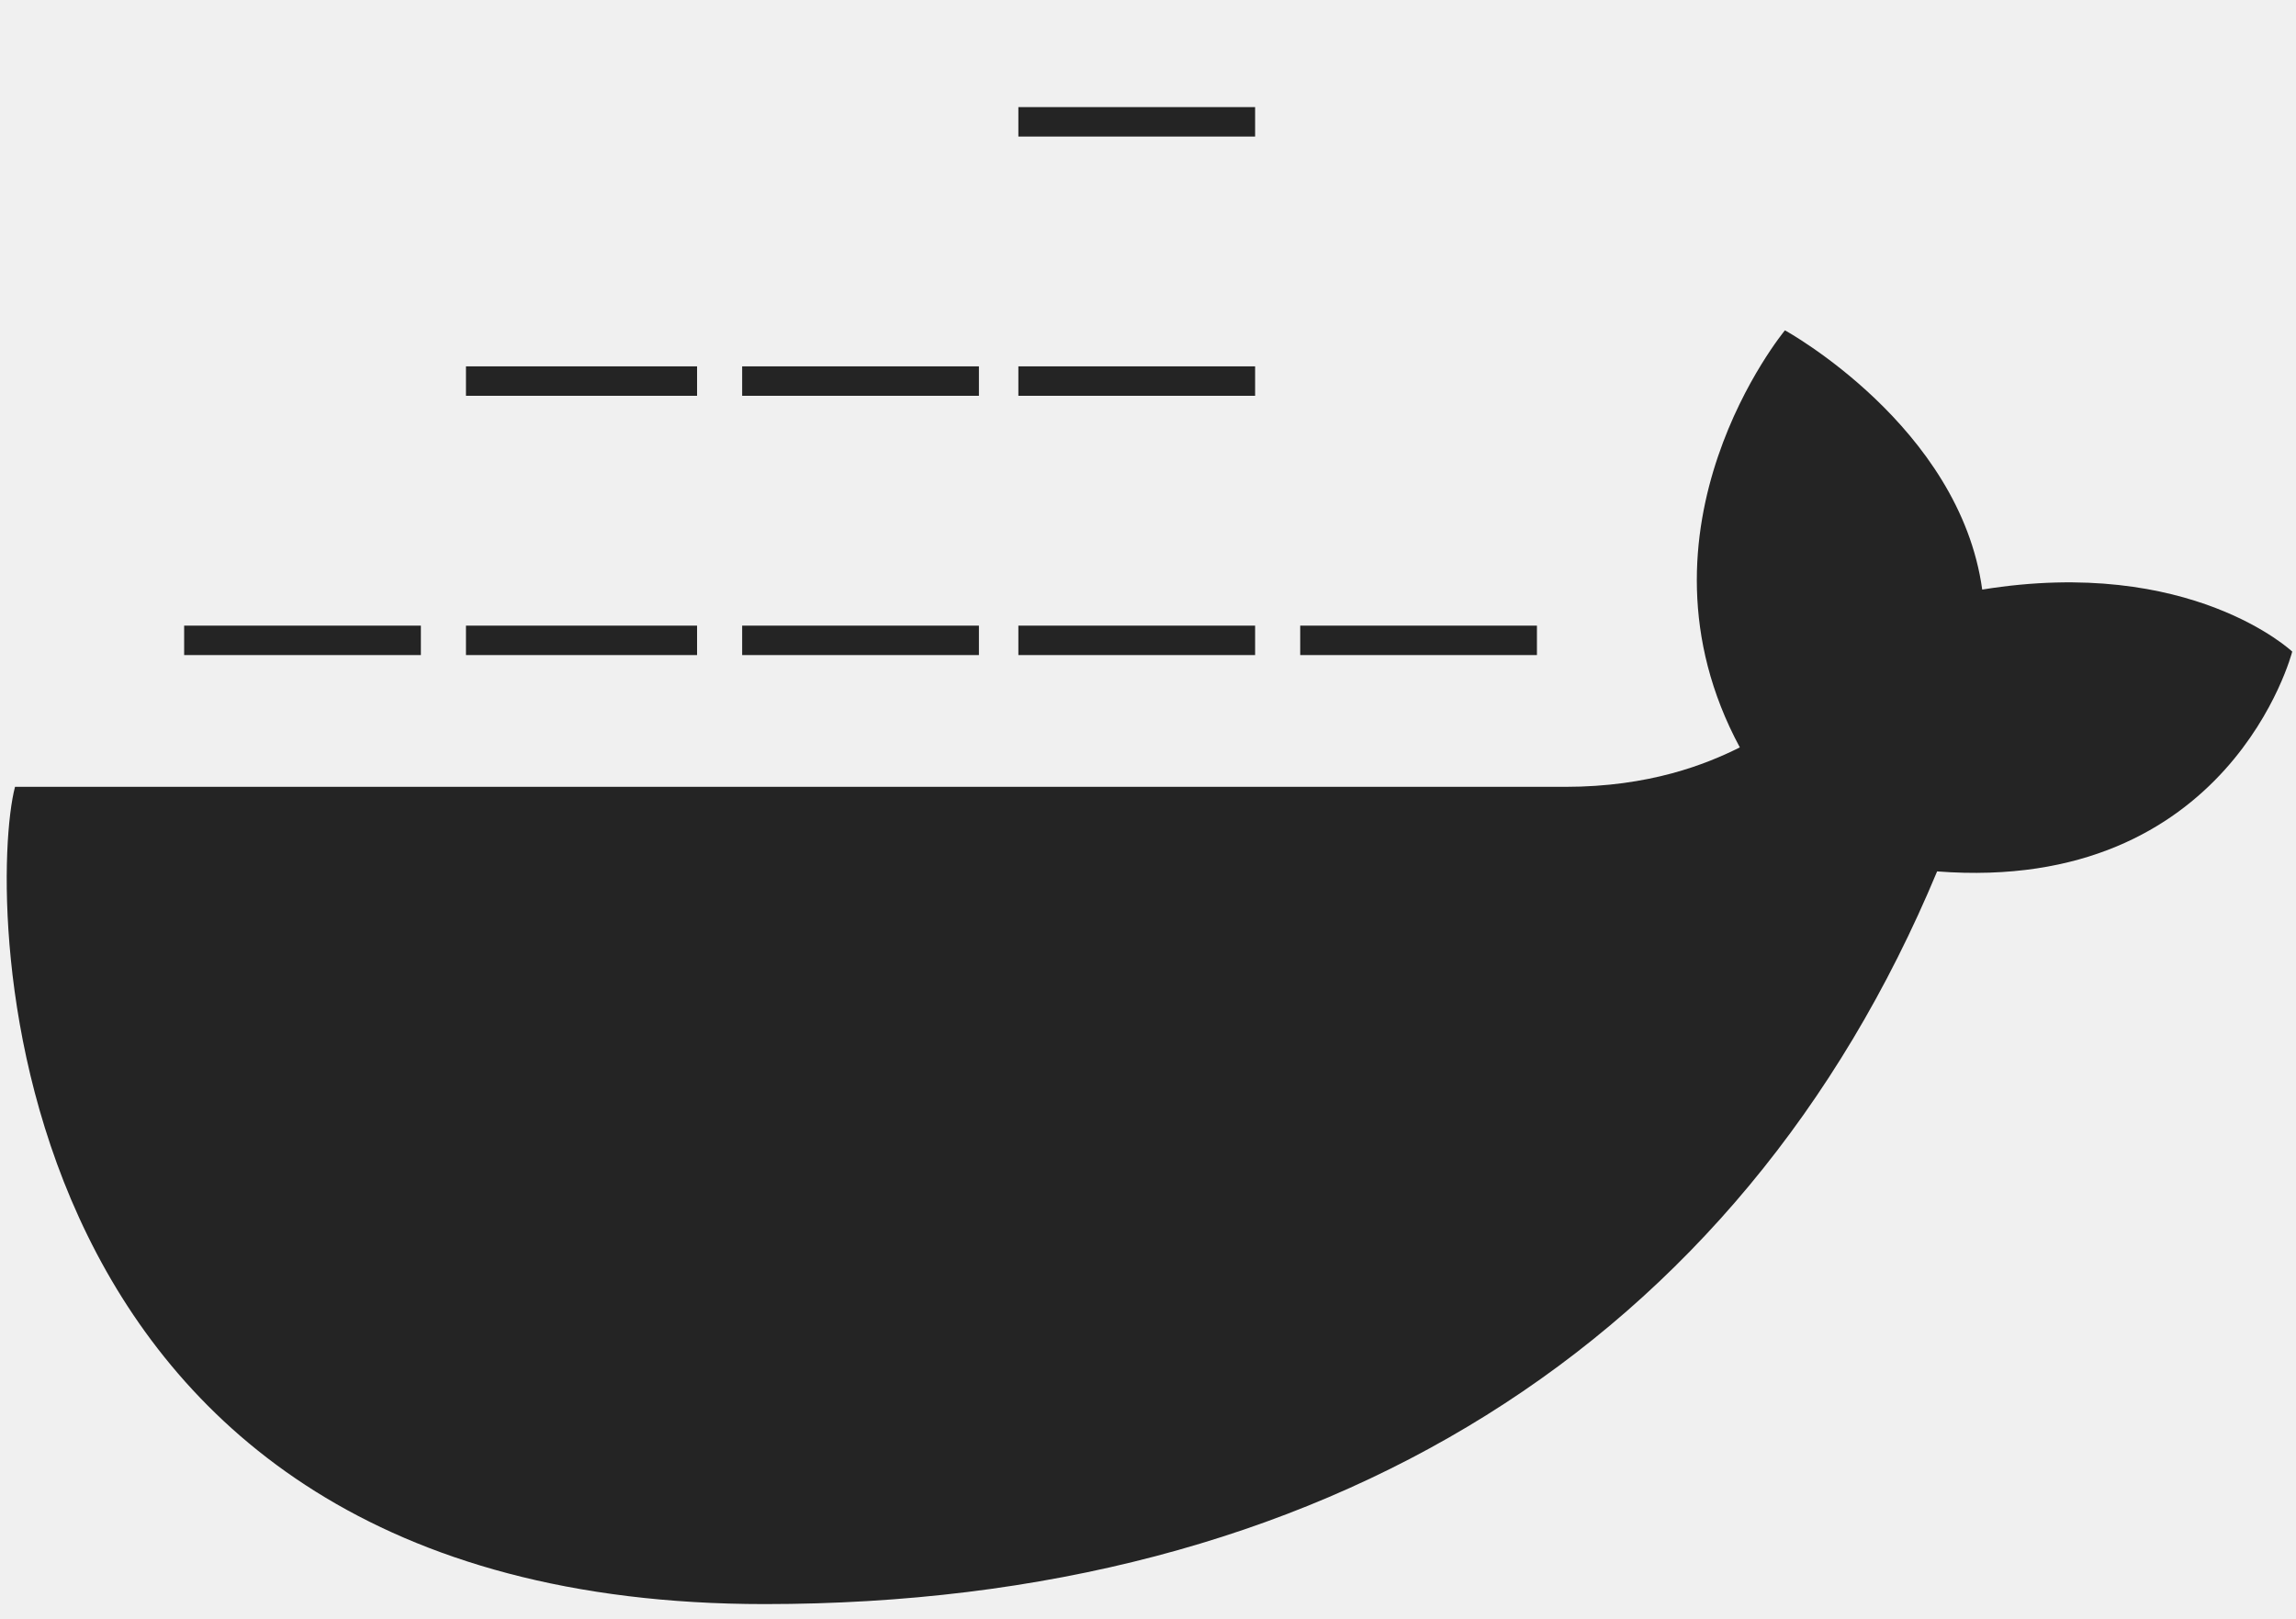
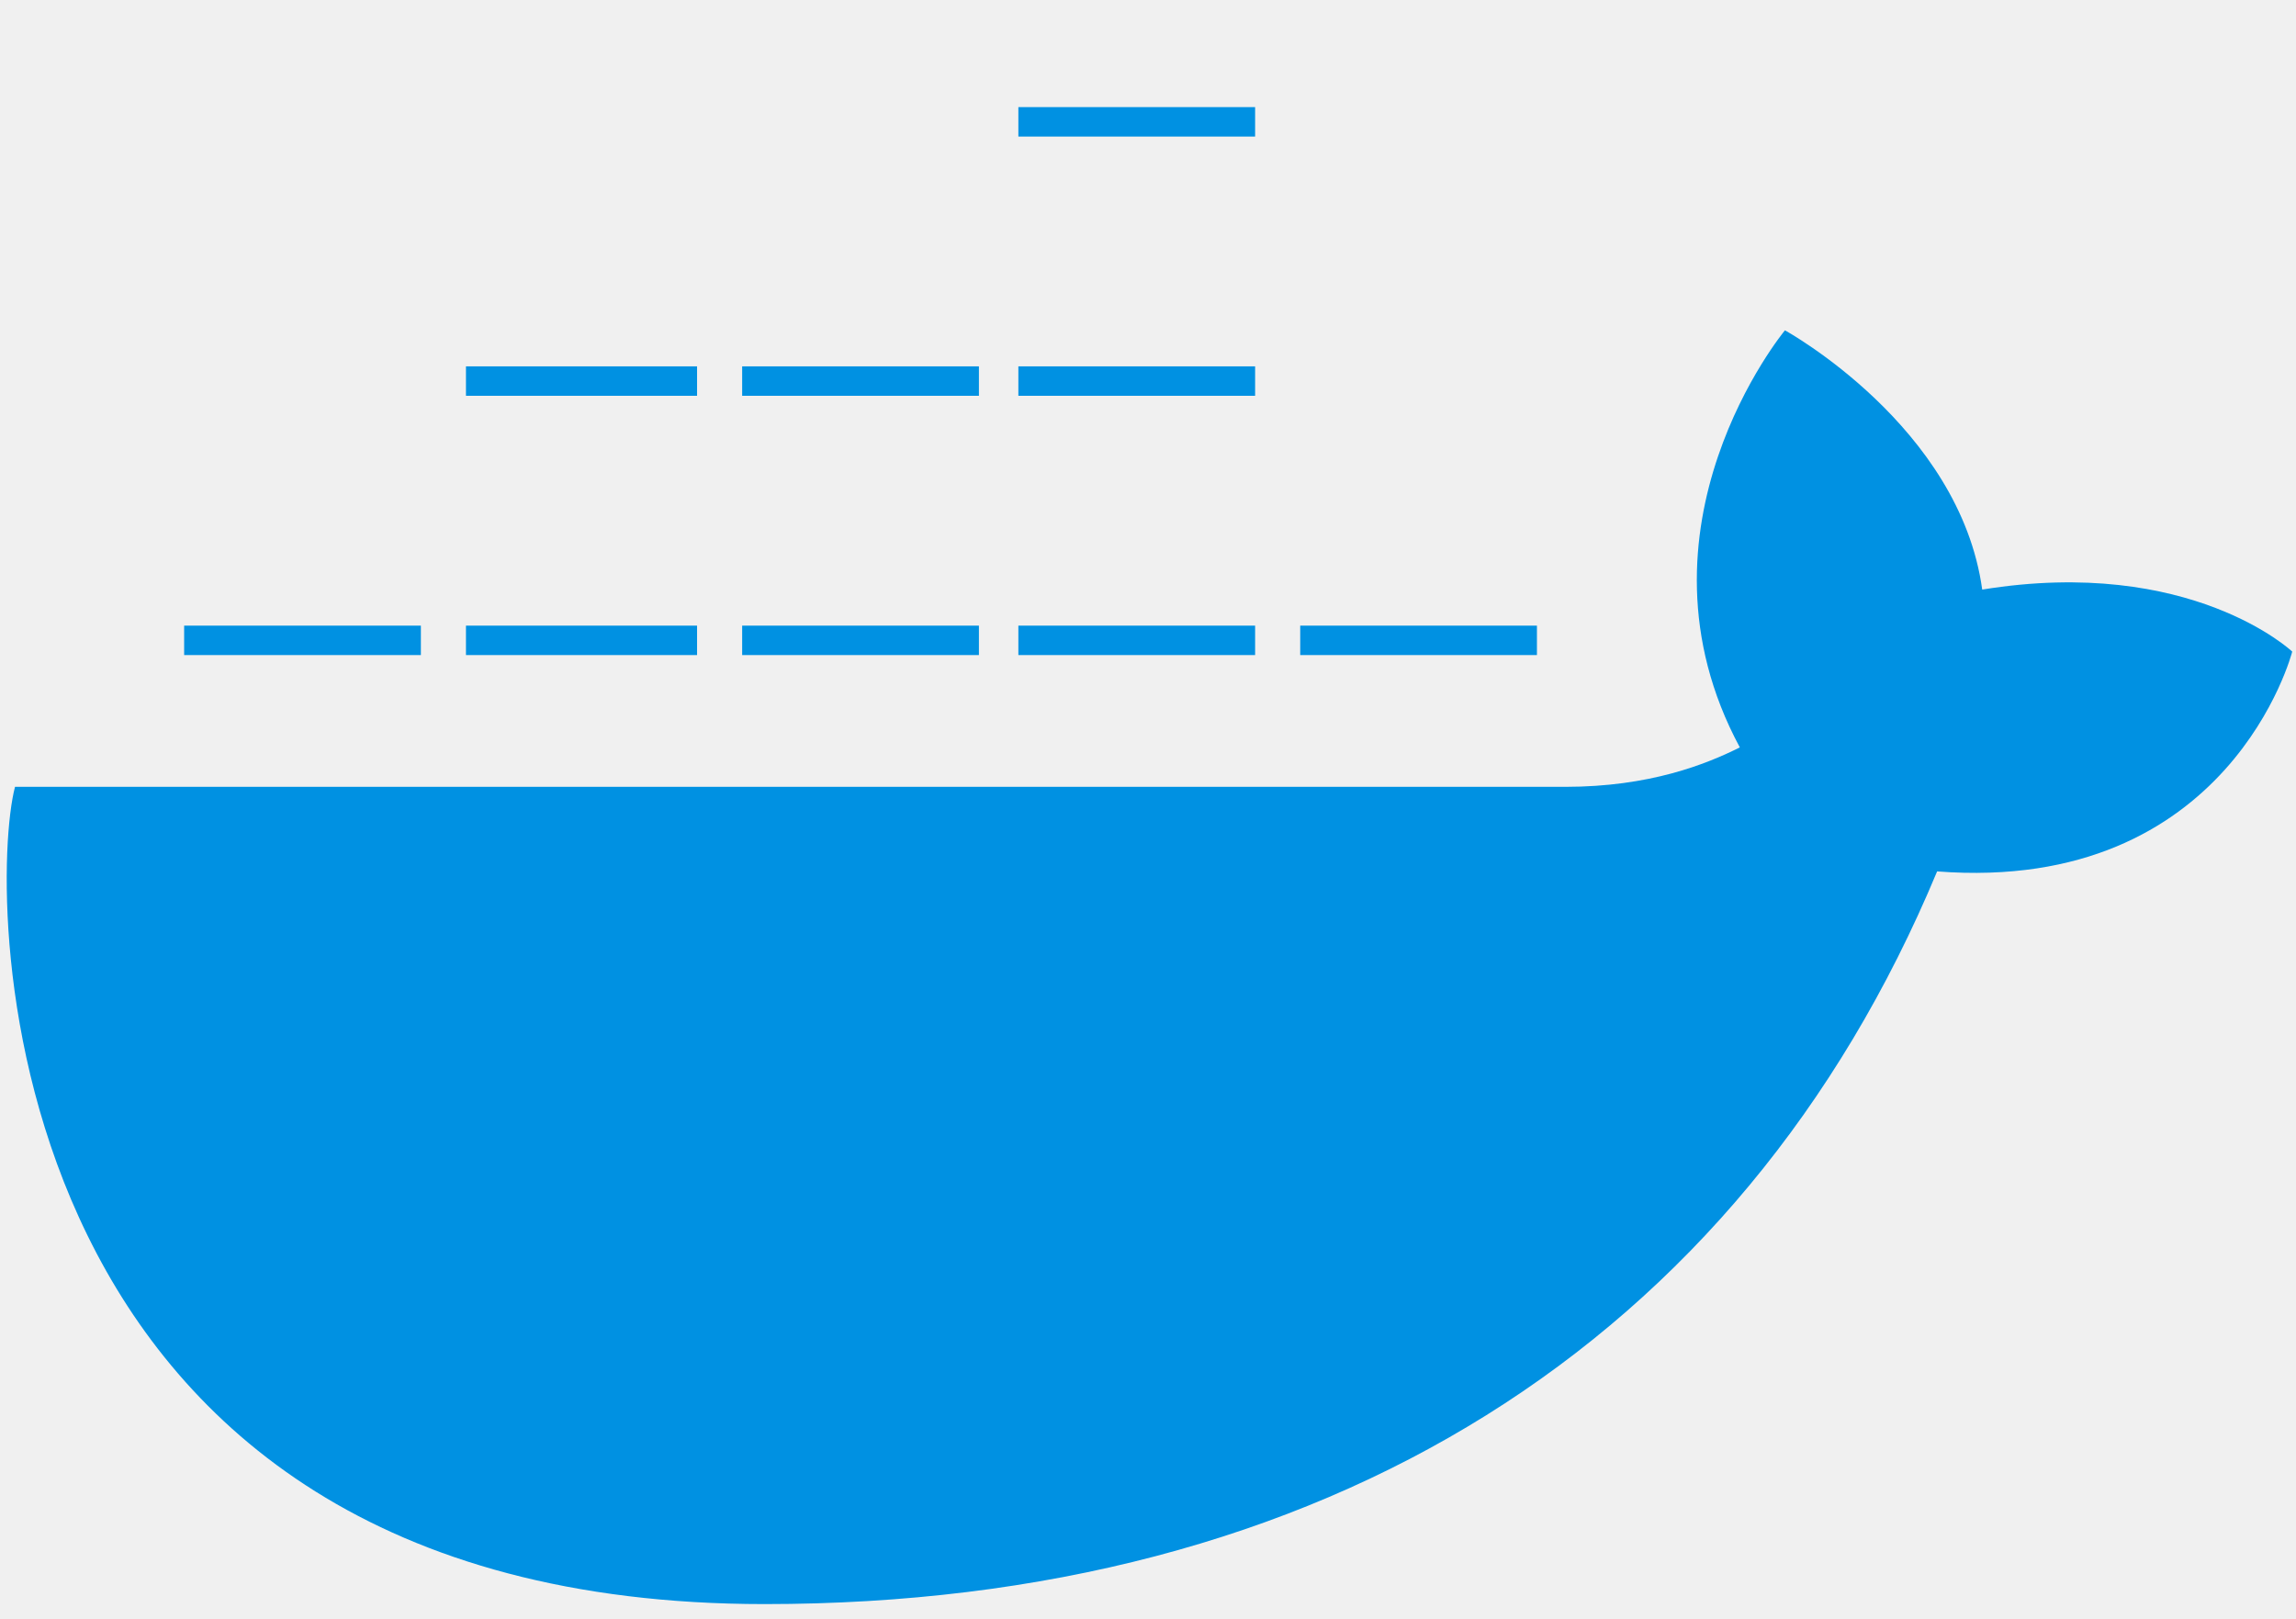
<svg xmlns="http://www.w3.org/2000/svg" width="78" height="55" viewBox="0 0 78 55" fill="none">
  <g clipPath="url(#clip0_83_1646)">
-     <path d="M44.171 21.756H52.213M34.596 21.756H42.639M25.213 21.756H33.256M15.83 21.756H23.681M6.256 21.756H14.298M15.83 12.947H23.681M25.213 12.947H33.256M34.596 12.947H42.639M34.596 4.139H42.639" stroke="#242424" strokeOpacity="0.7" strokeWidth="7.277" />
-     <path d="M77.872 22.138C77.872 22.138 74.425 18.882 67.34 20.031C66.574 14.478 60.638 11.223 60.638 11.223C60.638 11.223 55.085 17.925 59.106 25.393C57.957 25.967 56.042 26.733 53.17 26.733H0.51C-0.447 30.372 -0.447 54.499 25.978 54.499C44.936 54.499 59.106 45.691 65.808 29.606C75.766 30.372 77.872 22.138 77.872 22.138Z" fill="#242424" fillOpacity="0.7" />
+     <path d="M44.171 21.756H52.213M34.596 21.756H42.639M25.213 21.756H33.256M15.83 21.756H23.681M6.256 21.756H14.298M15.83 12.947H23.681M25.213 12.947H33.256M34.596 12.947H42.639M34.596 4.139H42.639" stroke="#0091e2" strokeWidth="7.277" />
+     <path d="M77.872 22.138C77.872 22.138 74.425 18.882 67.34 20.031C66.574 14.478 60.638 11.223 60.638 11.223C60.638 11.223 55.085 17.925 59.106 25.393C57.957 25.967 56.042 26.733 53.17 26.733H0.51C-0.447 30.372 -0.447 54.499 25.978 54.499C44.936 54.499 59.106 45.691 65.808 29.606C75.766 30.372 77.872 22.138 77.872 22.138Z" fill="#0091e2" />
  </g>
  <defs>
    <clipPath id="clip0_83_1646">
      <rect width="77.745" height="54" fill="white" transform="translate(0.12793 0.5)" />
    </clipPath>
  </defs>
</svg>
